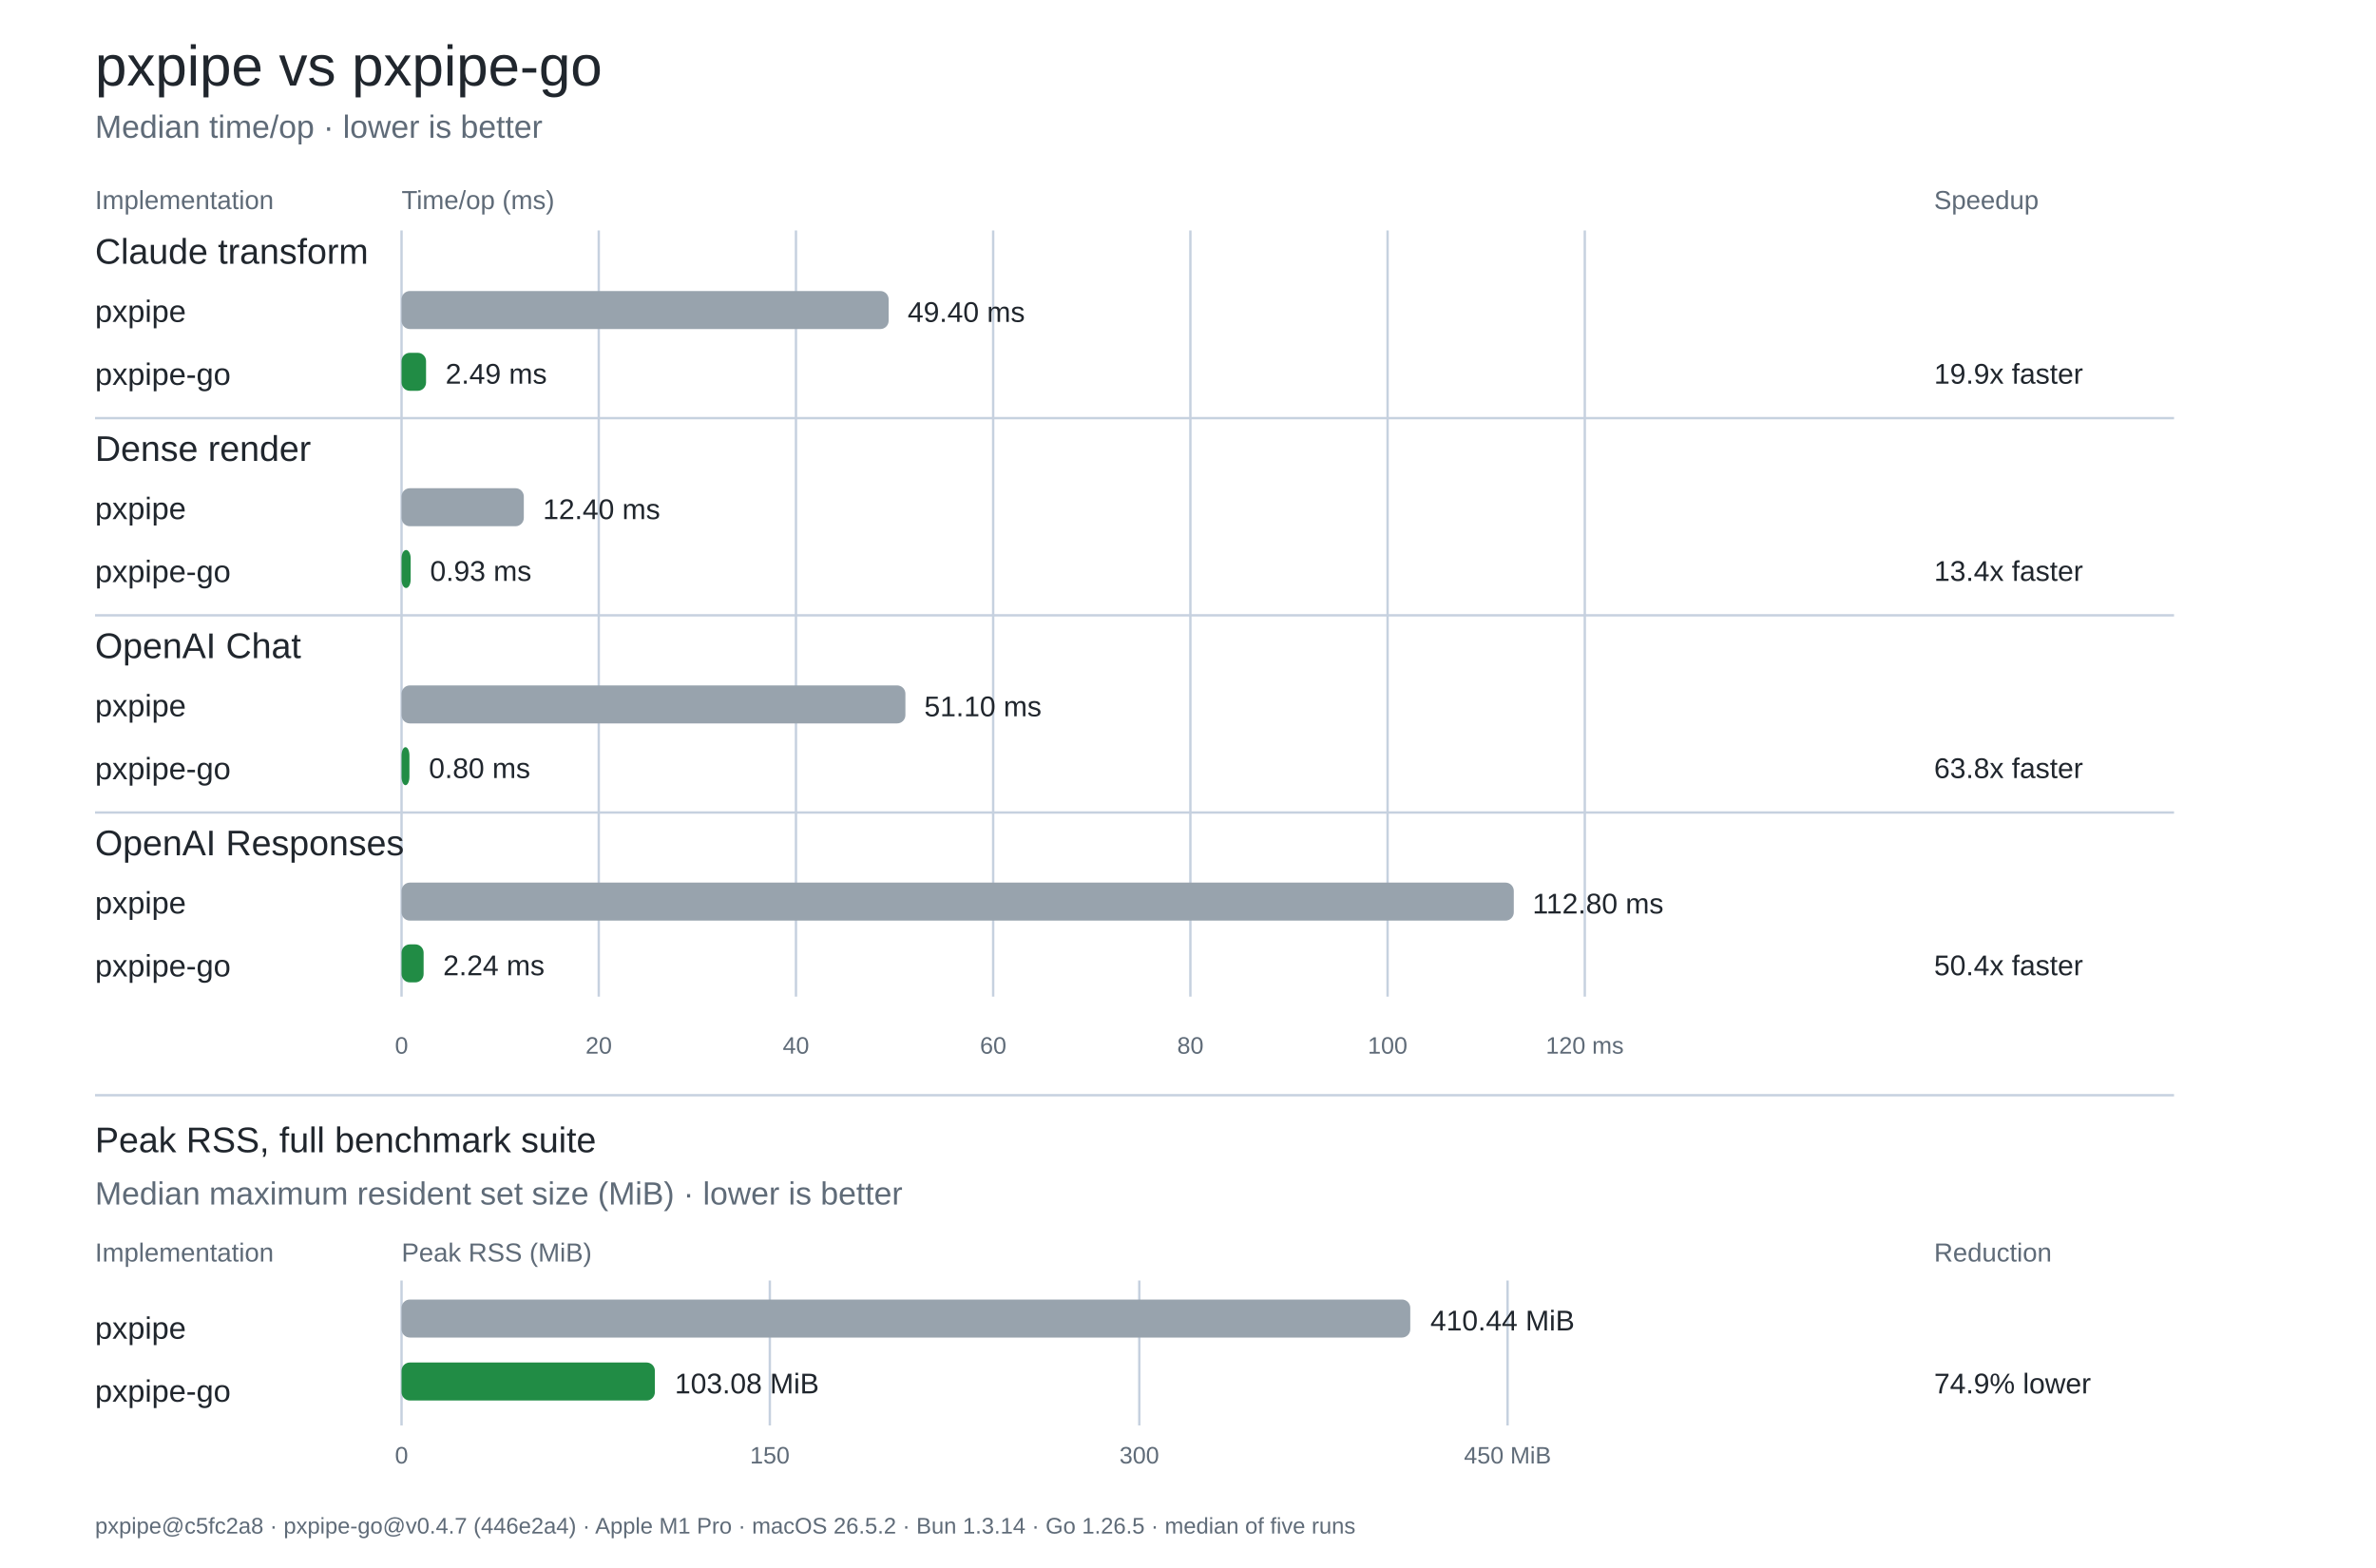
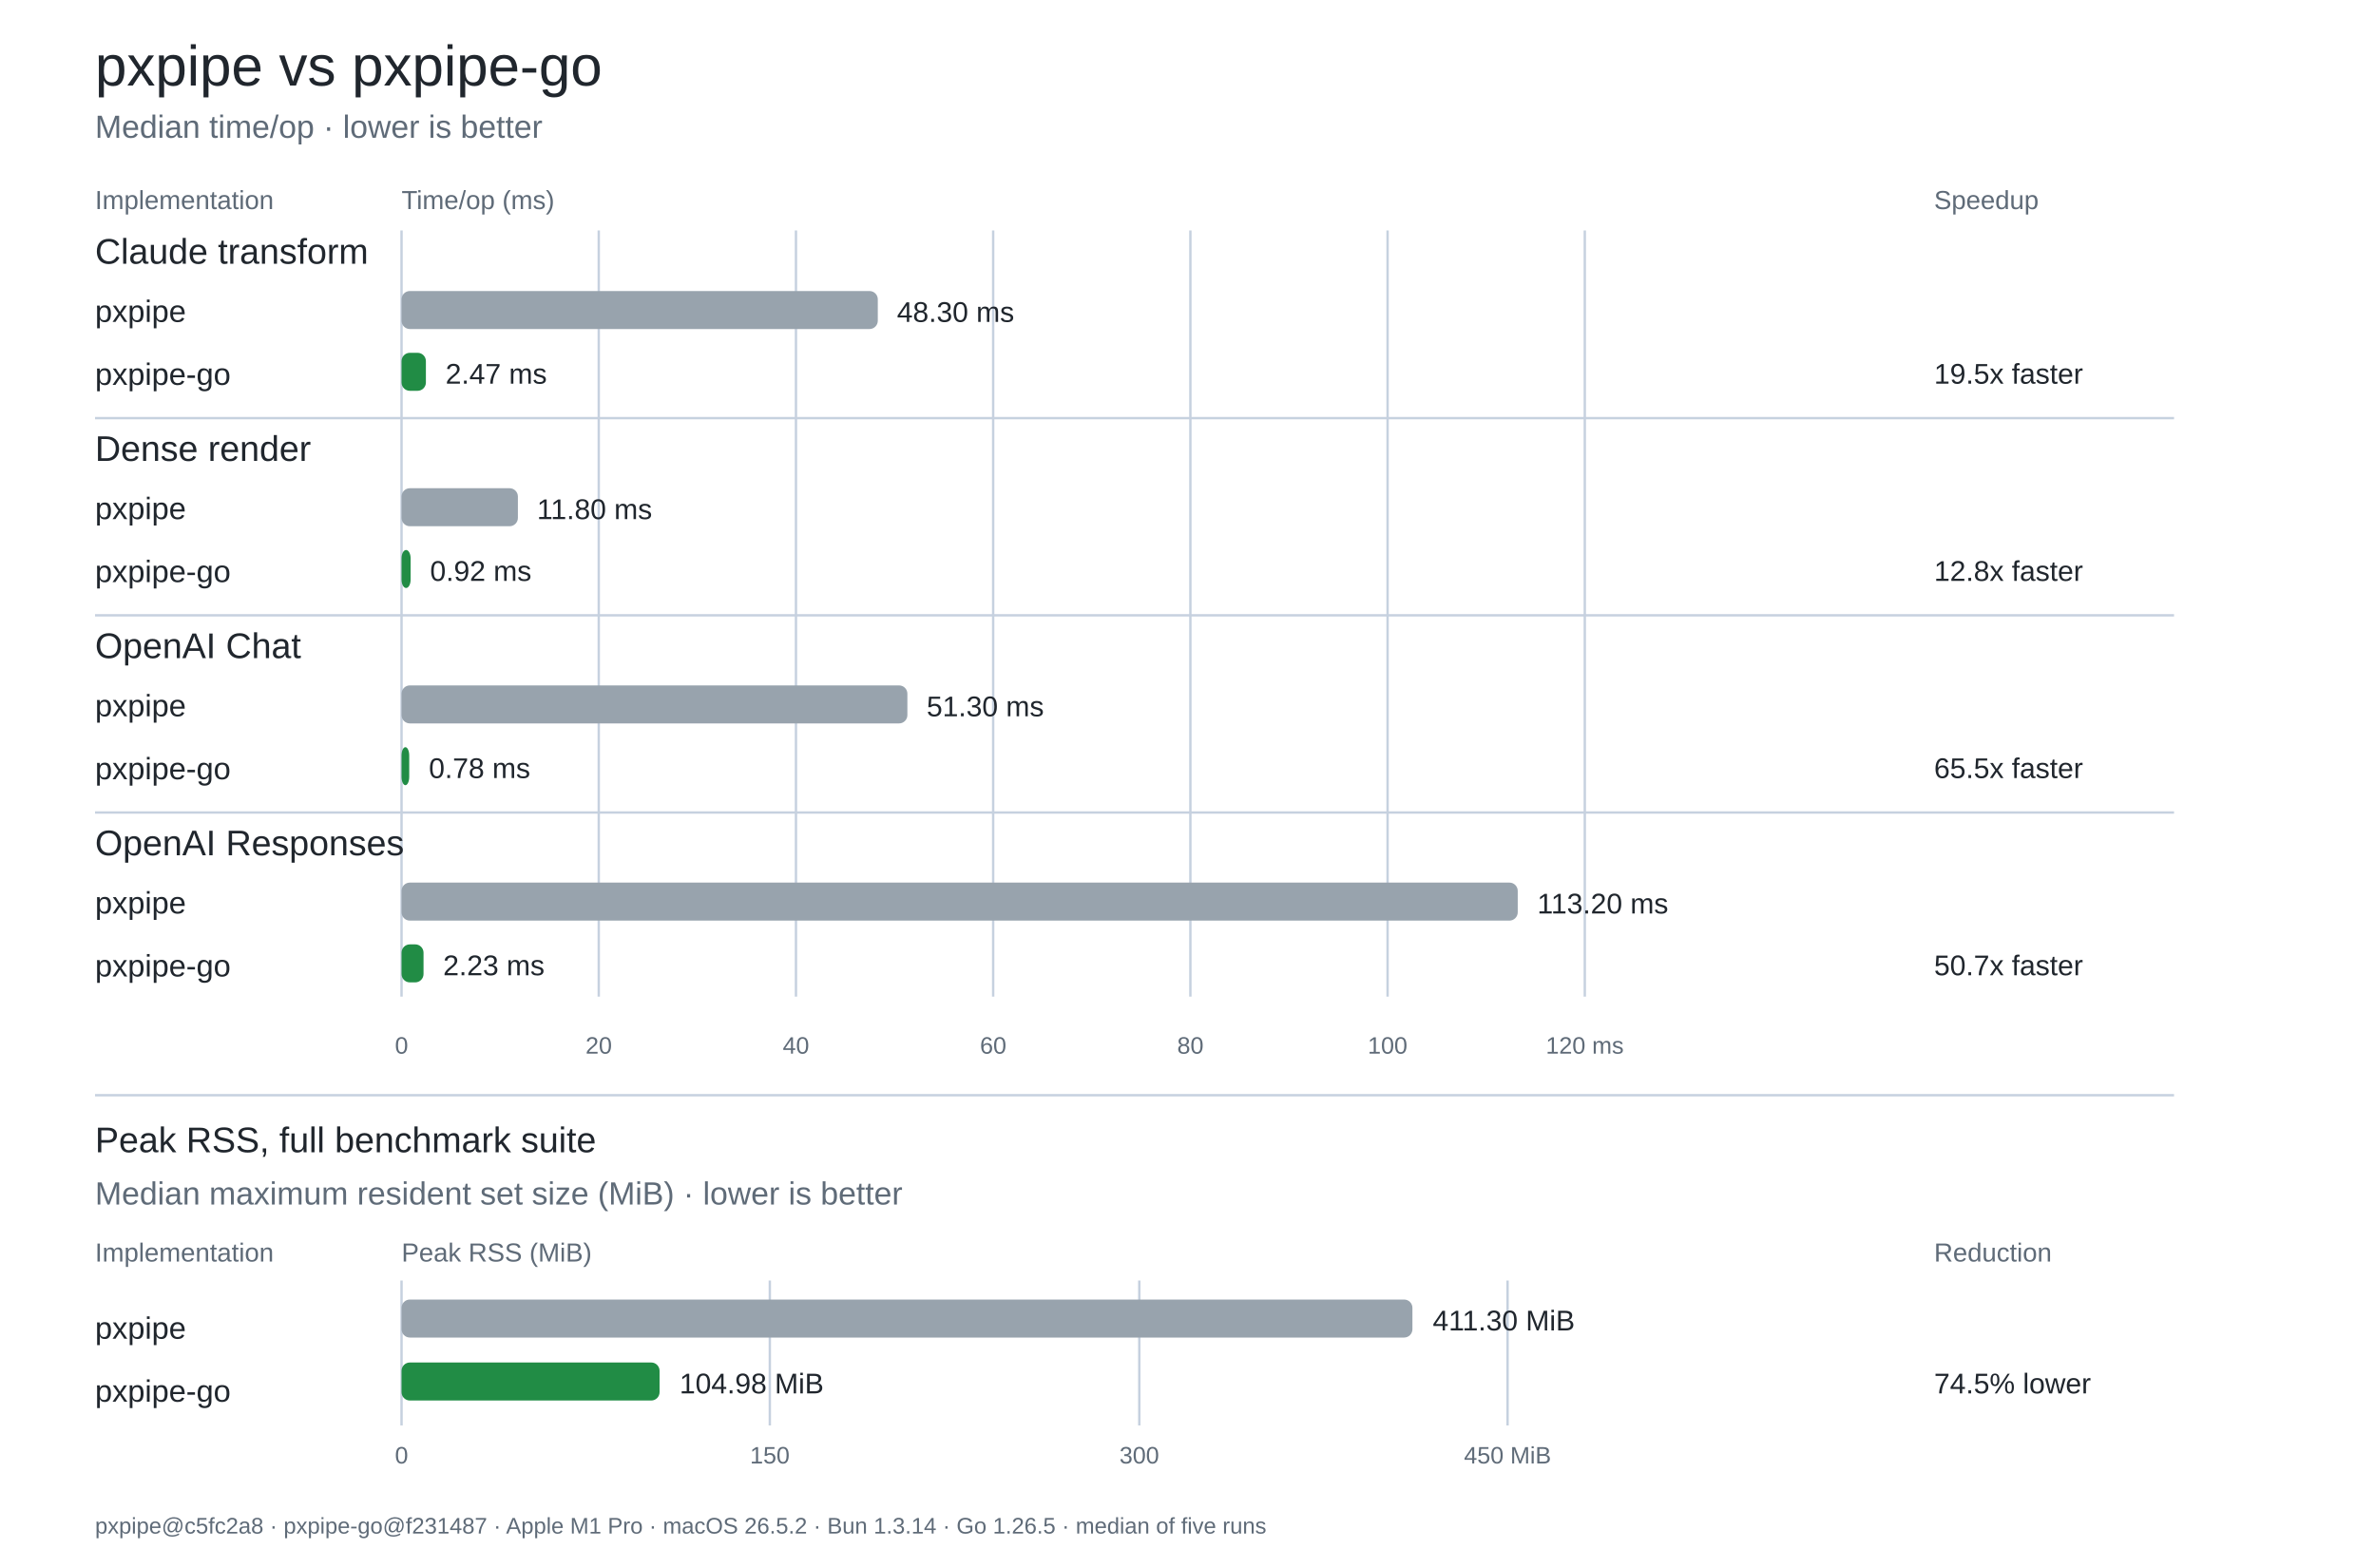
<svg xmlns="http://www.w3.org/2000/svg" width="2000" height="1320" viewBox="0 0 2000 1320">
  <rect width="2000" height="1320" fill="#ffffff" />
  <g font-family="-apple-system, BlinkMacSystemFont, 'Segoe UI', Arial, sans-serif" fill="#20262d">
    <text x="80" y="72" font-size="48" font-weight="500">pxpipe vs pxpipe-go</text>
    <text x="80" y="116" font-size="27" fill="#5f6b78">Median time/op · lower is better</text>
    <text x="80" y="176" font-size="22" fill="#5f6b78">Implementation</text>
    <text x="338" y="176" font-size="22" fill="#5f6b78">Time/op (ms)</text>
    <text x="1628" y="176" font-size="22" fill="#5f6b78">Speedup</text>
    <g stroke="#c6d1df" stroke-width="2">
      <line x1="338" y1="194" x2="338" y2="839" />
      <line x1="504" y1="194" x2="504" y2="839" />
      <line x1="670" y1="194" x2="670" y2="839" />
      <line x1="836" y1="194" x2="836" y2="839" />
      <line x1="1002" y1="194" x2="1002" y2="839" />
      <line x1="1168" y1="194" x2="1168" y2="839" />
      <line x1="1334" y1="194" x2="1334" y2="839" />
      <line x1="80" y1="352" x2="1830" y2="352" />
      <line x1="80" y1="518" x2="1830" y2="518" />
      <line x1="80" y1="684" x2="1830" y2="684" />
    </g>
    <text x="80" y="222" font-size="30">Claude transform</text>
    <text x="80" y="271" font-size="26">pxpipe</text>
-     <rect x="338" y="245" width="410.02" height="32" rx="7" fill="#98a3ad" />
-     <text x="764" y="271" font-size="24">49.40 ms</text>
+     <rect x="338" y="245" width="400.89" height="32" rx="7" fill="#98a3ad" />
+     <text x="755" y="271" font-size="24">48.30 ms</text>
    <text x="80" y="324" font-size="26">pxpipe-go</text>
-     <rect x="338" y="297" width="20.63" height="32" rx="7" fill="#218c45" />
-     <text x="375" y="323" font-size="24">2.49 ms</text>
-     <text x="1628" y="323" font-size="24">19.9x faster</text>
+     <rect x="338" y="297" width="20.50" height="32" rx="7" fill="#218c45" />
+     <text x="375" y="323" font-size="24">2.47 ms</text>
+     <text x="1628" y="323" font-size="24">19.5x faster</text>
    <text x="80" y="388" font-size="30">Dense render</text>
    <text x="80" y="437" font-size="26">pxpipe</text>
-     <rect x="338" y="411" width="102.92" height="32" rx="7" fill="#98a3ad" />
-     <text x="457" y="437" font-size="24">12.40 ms</text>
+     <rect x="338" y="411" width="97.94" height="32" rx="7" fill="#98a3ad" />
+     <text x="452" y="437" font-size="24">11.80 ms</text>
    <text x="80" y="490" font-size="26">pxpipe-go</text>
-     <rect x="338" y="463" width="7.68" height="32" rx="7" fill="#218c45" />
-     <text x="362" y="489" font-size="24">0.93 ms</text>
-     <text x="1628" y="489" font-size="24">13.4x faster</text>
+     <rect x="338" y="463" width="7.64" height="32" rx="7" fill="#218c45" />
+     <text x="362" y="489" font-size="24">0.92 ms</text>
+     <text x="1628" y="489" font-size="24">12.8x faster</text>
    <text x="80" y="554" font-size="30">OpenAI Chat</text>
    <text x="80" y="603" font-size="26">pxpipe</text>
-     <rect x="338" y="577" width="424.13" height="32" rx="7" fill="#98a3ad" />
-     <text x="778" y="603" font-size="24">51.10 ms</text>
+     <rect x="338" y="577" width="425.79" height="32" rx="7" fill="#98a3ad" />
+     <text x="780" y="603" font-size="24">51.30 ms</text>
    <text x="80" y="656" font-size="26">pxpipe-go</text>
-     <rect x="338" y="629" width="6.65" height="32" rx="7" fill="#218c45" />
-     <text x="361" y="655" font-size="24">0.80 ms</text>
-     <text x="1628" y="655" font-size="24">63.8x faster</text>
+     <rect x="338" y="629" width="6.47" height="32" rx="7" fill="#218c45" />
+     <text x="361" y="655" font-size="24">0.78 ms</text>
+     <text x="1628" y="655" font-size="24">65.5x faster</text>
    <text x="80" y="720" font-size="30">OpenAI Responses</text>
    <text x="80" y="769" font-size="26">pxpipe</text>
-     <rect x="338" y="743" width="936.24" height="32" rx="7" fill="#98a3ad" />
-     <text x="1290" y="769" font-size="24">112.80 ms</text>
+     <rect x="338" y="743" width="939.56" height="32" rx="7" fill="#98a3ad" />
+     <text x="1294" y="769" font-size="24">113.20 ms</text>
    <text x="80" y="822" font-size="26">pxpipe-go</text>
-     <rect x="338" y="795" width="18.58" height="32" rx="7" fill="#218c45" />
-     <text x="373" y="821" font-size="24">2.24 ms</text>
-     <text x="1628" y="821" font-size="24">50.4x faster</text>
+     <rect x="338" y="795" width="18.51" height="32" rx="7" fill="#218c45" />
+     <text x="373" y="821" font-size="24">2.23 ms</text>
+     <text x="1628" y="821" font-size="24">50.7x faster</text>
    <g font-size="20" fill="#5f6b78" text-anchor="middle">
      <text x="338" y="887">0</text>
      <text x="504" y="887">20</text>
      <text x="670" y="887">40</text>
      <text x="836" y="887">60</text>
      <text x="1002" y="887">80</text>
      <text x="1168" y="887">100</text>
      <text x="1334" y="887">120 ms</text>
    </g>
    <line x1="80" y1="922" x2="1830" y2="922" stroke="#c6d1df" stroke-width="2" />
    <text x="80" y="970" font-size="30">Peak RSS, full benchmark suite</text>
    <text x="80" y="1014" font-size="27" fill="#5f6b78">Median maximum resident set size (MiB) · lower is better</text>
    <text x="80" y="1062" font-size="22" fill="#5f6b78">Implementation</text>
    <text x="338" y="1062" font-size="22" fill="#5f6b78">Peak RSS (MiB)</text>
    <text x="1628" y="1062" font-size="22" fill="#5f6b78">Reduction</text>
    <g stroke="#c6d1df" stroke-width="2">
      <line x1="338" y1="1078" x2="338" y2="1200" />
      <line x1="648" y1="1078" x2="648" y2="1200" />
      <line x1="959" y1="1078" x2="959" y2="1200" />
      <line x1="1269" y1="1078" x2="1269" y2="1200" />
    </g>
    <text x="80" y="1127" font-size="26">pxpipe</text>
-     <rect x="338" y="1094" width="849.10" height="32" rx="7" fill="#98a3ad" />
-     <text x="1204" y="1120" font-size="24">410.44 MiB</text>
+     <rect x="338" y="1094" width="850.91" height="32" rx="7" fill="#98a3ad" />
+     <text x="1206" y="1120" font-size="24">411.30 MiB</text>
    <text x="80" y="1180" font-size="26">pxpipe-go</text>
-     <rect x="338" y="1147" width="213.24" height="32" rx="7" fill="#218c45" />
-     <text x="568" y="1173" font-size="24">103.08 MiB</text>
-     <text x="1628" y="1173" font-size="24">74.9% lower</text>
+     <rect x="338" y="1147" width="217.19" height="32" rx="7" fill="#218c45" />
+     <text x="572" y="1173" font-size="24">104.98 MiB</text>
+     <text x="1628" y="1173" font-size="24">74.5% lower</text>
    <g font-size="20" fill="#5f6b78" text-anchor="middle">
      <text x="338" y="1232">0</text>
      <text x="648" y="1232">150</text>
      <text x="959" y="1232">300</text>
      <text x="1269" y="1232">450 MiB</text>
    </g>
-     <text x="80" y="1291" font-size="19" fill="#5f6b78">pxpipe@c5fc2a8 · pxpipe-go@v0.4.7 (446e2a4) · Apple M1 Pro · macOS 26.5.2 · Bun 1.3.14 · Go 1.26.5 · median of five runs</text>
+     <text x="80" y="1291" font-size="19" fill="#5f6b78">pxpipe@c5fc2a8 · pxpipe-go@f231487 · Apple M1 Pro · macOS 26.5.2 · Bun 1.3.14 · Go 1.26.5 · median of five runs</text>
  </g>
</svg>
